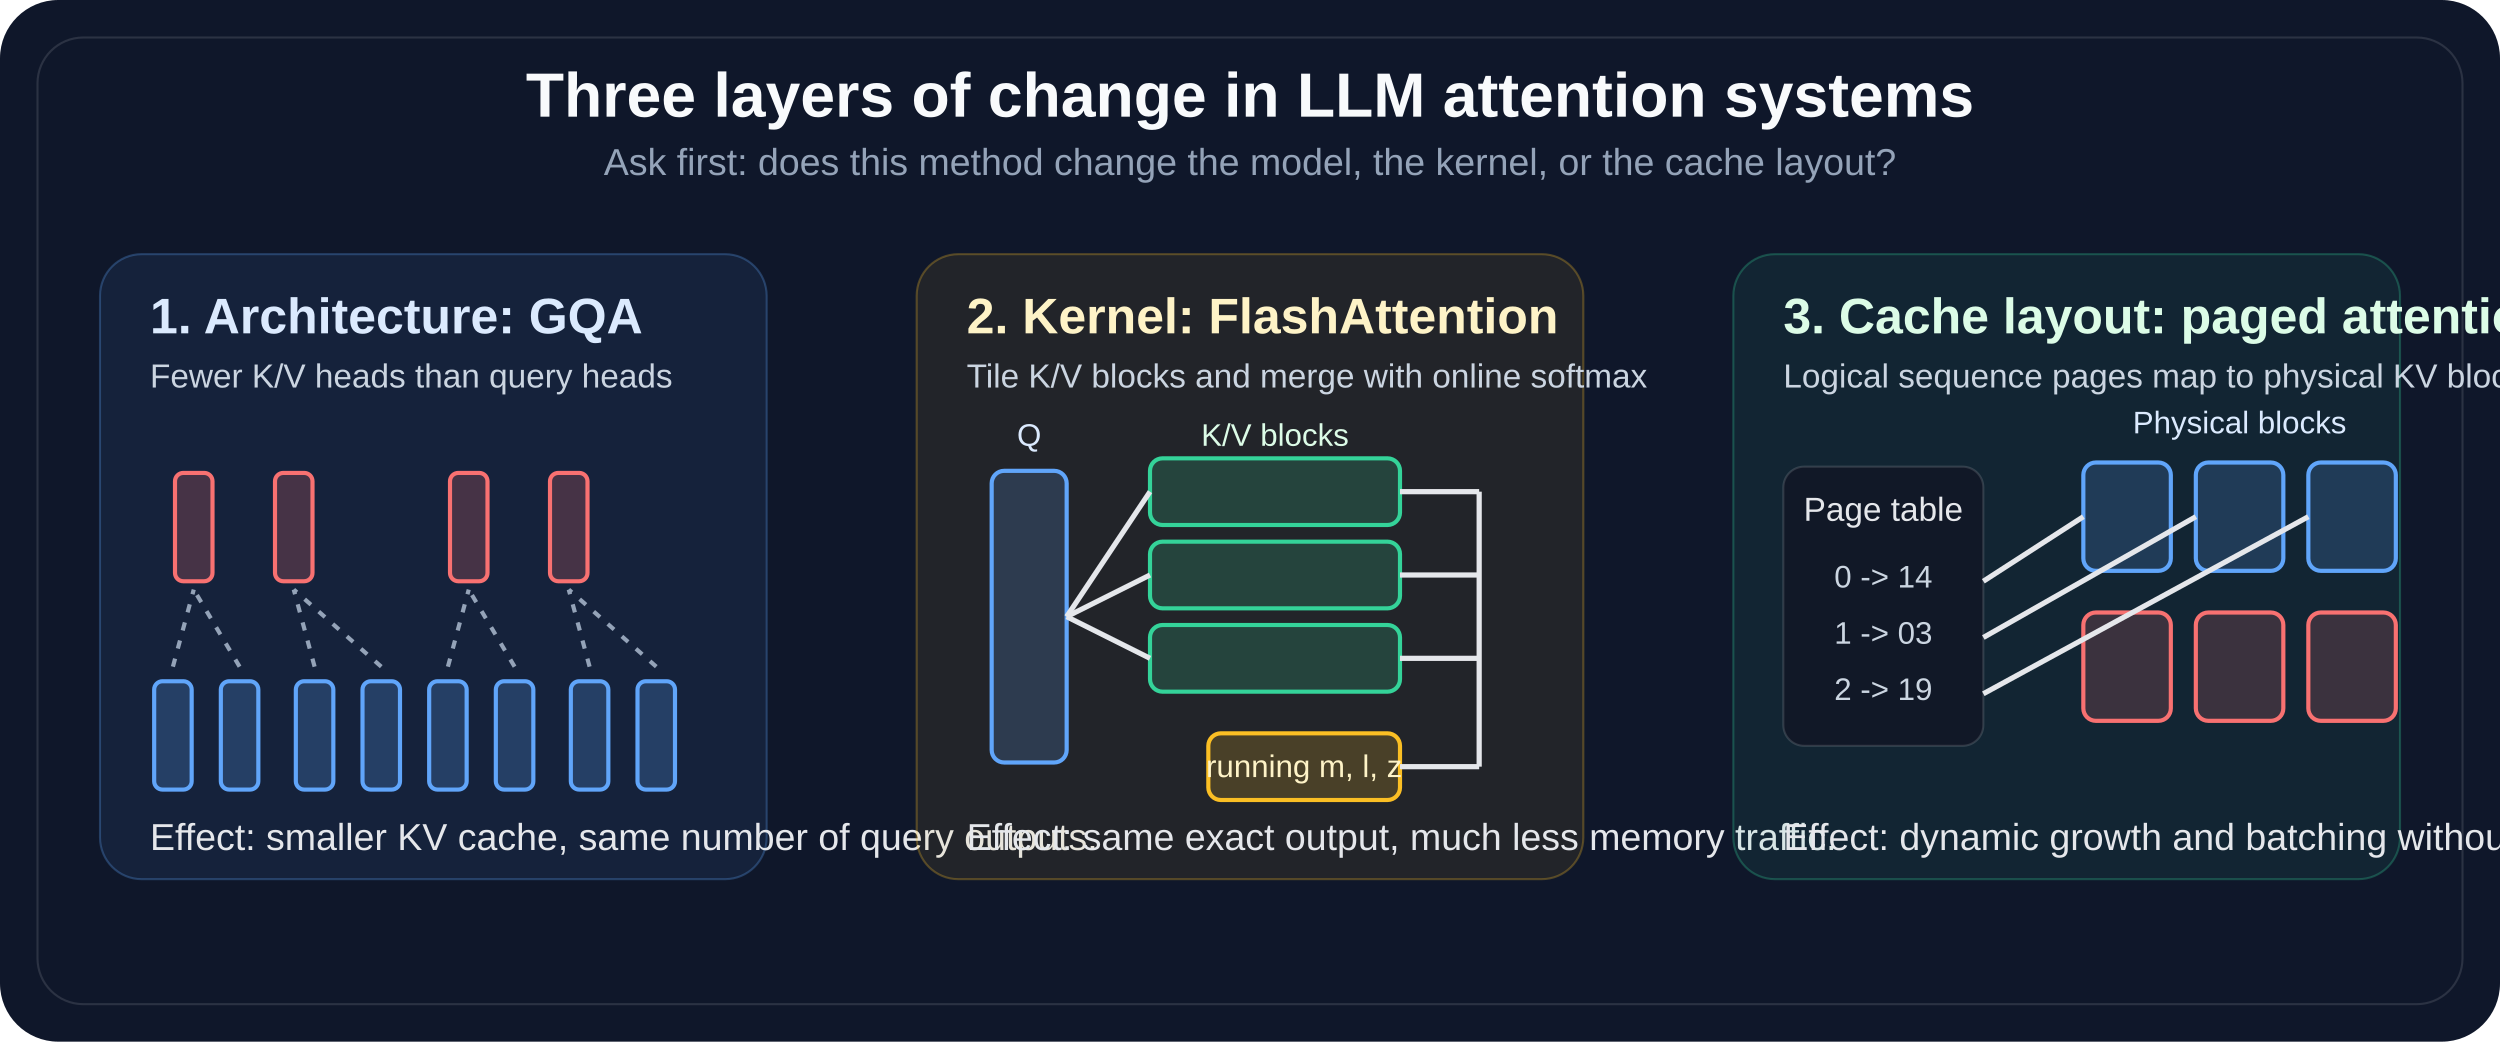
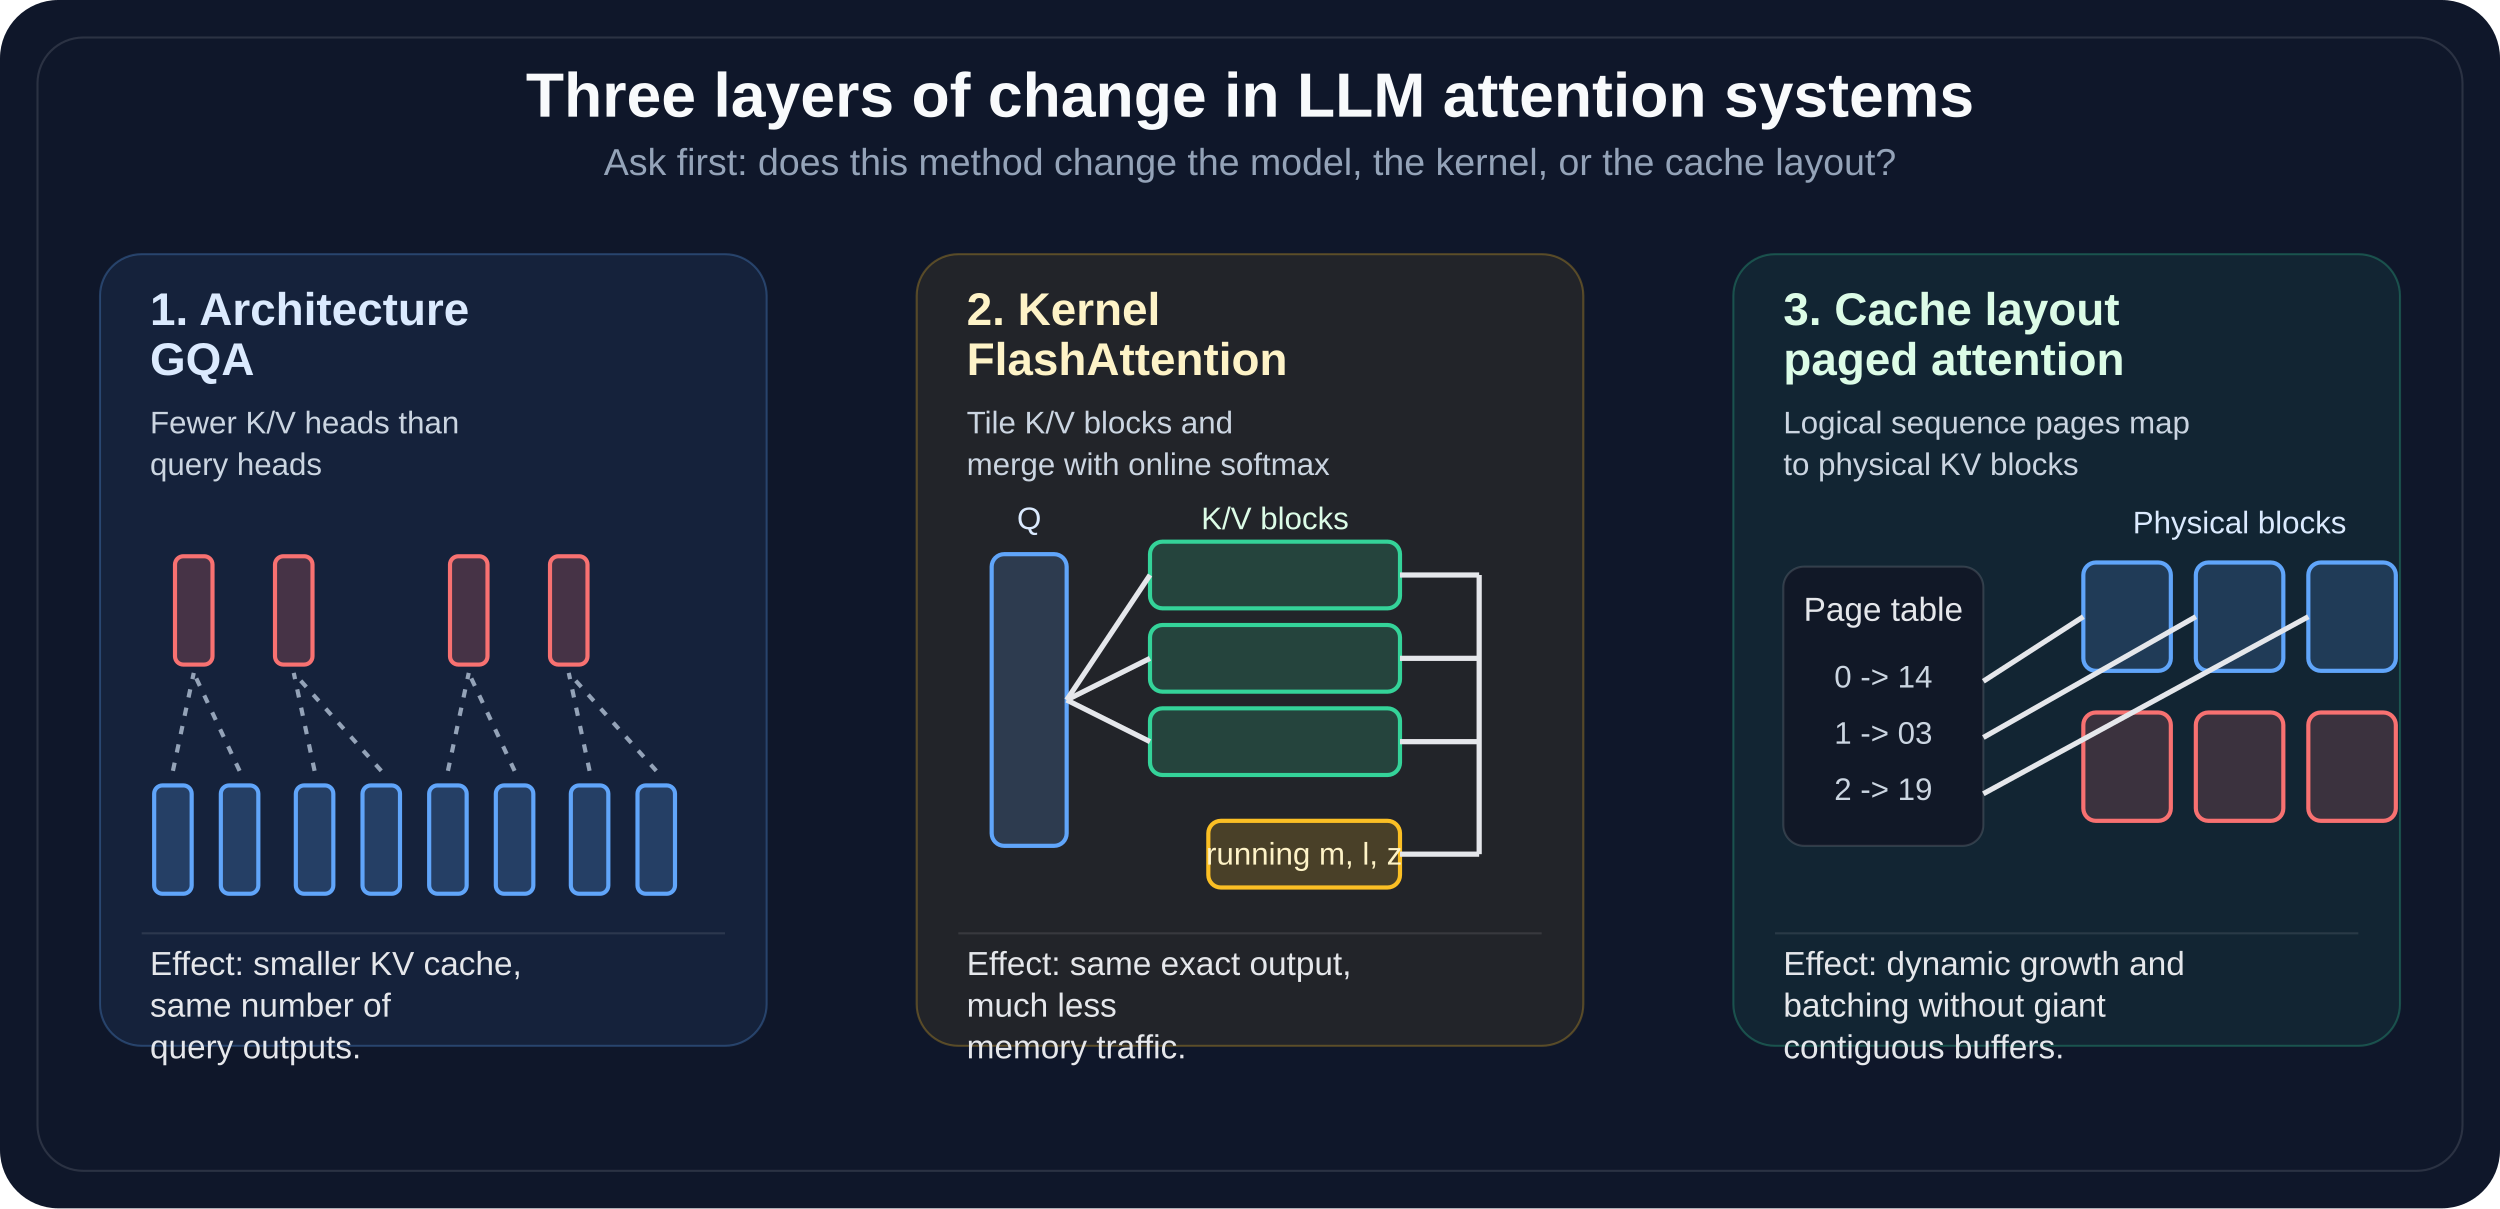
- <svg xmlns="http://www.w3.org/2000/svg" width="1200" height="500" viewBox="0 0 1200 500" fill="none" role="img" aria-labelledby="title desc">
-   <rect width="1200" height="500" rx="28" fill="#0F172A" />
-   <rect x="18" y="18" width="1164" height="464" rx="22" stroke="rgba(255,255,255,0.12)" />
+ <svg xmlns="http://www.w3.org/2000/svg" width="1200" height="580" viewBox="0 0 1200 580" fill="none" role="img" aria-labelledby="title desc">
+   <rect width="1200" height="580" rx="28" fill="#0F172A" />
+   <rect x="18" y="18" width="1164" height="544" rx="22" stroke="rgba(255,255,255,0.12)" />
  <text x="600" y="56" fill="#F8FAFC" font-family="Arial, sans-serif" font-size="30" font-weight="700" text-anchor="middle">Three layers of change in LLM attention systems</text>
  <text x="600" y="84" fill="#94A3B8" font-family="Arial, sans-serif" font-size="18" text-anchor="middle">Ask first: does this method change the model, the kernel, or the cache layout?</text>
  <g transform="translate(48 122)">
-     <rect width="320" height="300" rx="20" fill="rgba(96,165,250,0.08)" stroke="rgba(96,165,250,0.28)" />
-     <text x="24" y="38" fill="#DBEAFE" font-family="Arial, sans-serif" font-size="24" font-weight="700">1. Architecture: GQA</text>
-     <text x="24" y="64" fill="#CBD5E1" font-family="Arial, sans-serif" font-size="16">Fewer K/V heads than query heads</text>
-     <rect x="36" y="105" width="18" height="52" rx="4" fill="#F87171" fill-opacity="0.22" stroke="#F87171" stroke-width="2" />
-     <rect x="84" y="105" width="18" height="52" rx="4" fill="#F87171" fill-opacity="0.22" stroke="#F87171" stroke-width="2" />
-     <rect x="168" y="105" width="18" height="52" rx="4" fill="#F87171" fill-opacity="0.22" stroke="#F87171" stroke-width="2" />
-     <rect x="216" y="105" width="18" height="52" rx="4" fill="#F87171" fill-opacity="0.22" stroke="#F87171" stroke-width="2" />
-     <rect x="26" y="205" width="18" height="52" rx="4" fill="#60A5FA" fill-opacity="0.22" stroke="#60A5FA" stroke-width="2" />
-     <rect x="58" y="205" width="18" height="52" rx="4" fill="#60A5FA" fill-opacity="0.22" stroke="#60A5FA" stroke-width="2" />
-     <rect x="94" y="205" width="18" height="52" rx="4" fill="#60A5FA" fill-opacity="0.22" stroke="#60A5FA" stroke-width="2" />
-     <rect x="126" y="205" width="18" height="52" rx="4" fill="#60A5FA" fill-opacity="0.22" stroke="#60A5FA" stroke-width="2" />
-     <rect x="158" y="205" width="18" height="52" rx="4" fill="#60A5FA" fill-opacity="0.22" stroke="#60A5FA" stroke-width="2" />
-     <rect x="190" y="205" width="18" height="52" rx="4" fill="#60A5FA" fill-opacity="0.22" stroke="#60A5FA" stroke-width="2" />
-     <rect x="226" y="205" width="18" height="52" rx="4" fill="#60A5FA" fill-opacity="0.22" stroke="#60A5FA" stroke-width="2" />
-     <rect x="258" y="205" width="18" height="52" rx="4" fill="#60A5FA" fill-opacity="0.22" stroke="#60A5FA" stroke-width="2" />
-     <line x1="35" y1="198" x2="45" y2="161" stroke="#94A3B8" stroke-width="2" stroke-dasharray="4 5" />
-     <line x1="67" y1="198" x2="45" y2="161" stroke="#94A3B8" stroke-width="2" stroke-dasharray="4 5" />
-     <line x1="103" y1="198" x2="93" y2="161" stroke="#94A3B8" stroke-width="2" stroke-dasharray="4 5" />
-     <line x1="135" y1="198" x2="93" y2="161" stroke="#94A3B8" stroke-width="2" stroke-dasharray="4 5" />
-     <line x1="167" y1="198" x2="177" y2="161" stroke="#94A3B8" stroke-width="2" stroke-dasharray="4 5" />
-     <line x1="199" y1="198" x2="177" y2="161" stroke="#94A3B8" stroke-width="2" stroke-dasharray="4 5" />
-     <line x1="235" y1="198" x2="225" y2="161" stroke="#94A3B8" stroke-width="2" stroke-dasharray="4 5" />
-     <line x1="267" y1="198" x2="225" y2="161" stroke="#94A3B8" stroke-width="2" stroke-dasharray="4 5" />
-     <text x="24" y="286" fill="#E5E7EB" font-family="Arial, sans-serif" font-size="18">Effect: smaller KV cache, same number of query outputs.</text>
+     <rect width="320" height="380" rx="20" fill="rgba(96,165,250,0.08)" stroke="rgba(96,165,250,0.28)" />
+     <text x="24" y="34" fill="#DBEAFE" font-family="Arial, sans-serif" font-size="22" font-weight="700">
+       <tspan x="24" dy="0">1. Architecture</tspan>
+       <tspan x="24" dy="24">GQA</tspan>
+     </text>
+     <text x="24" y="86" fill="#CBD5E1" font-family="Arial, sans-serif" font-size="15">
+       <tspan x="24" dy="0">Fewer K/V heads than</tspan>
+       <tspan x="24" dy="20">query heads</tspan>
+     </text>
+     <rect x="36" y="145" width="18" height="52" rx="4" fill="#F87171" fill-opacity="0.22" stroke="#F87171" stroke-width="2" />
+     <rect x="84" y="145" width="18" height="52" rx="4" fill="#F87171" fill-opacity="0.22" stroke="#F87171" stroke-width="2" />
+     <rect x="168" y="145" width="18" height="52" rx="4" fill="#F87171" fill-opacity="0.22" stroke="#F87171" stroke-width="2" />
+     <rect x="216" y="145" width="18" height="52" rx="4" fill="#F87171" fill-opacity="0.22" stroke="#F87171" stroke-width="2" />
+     <rect x="26" y="255" width="18" height="52" rx="4" fill="#60A5FA" fill-opacity="0.22" stroke="#60A5FA" stroke-width="2" />
+     <rect x="58" y="255" width="18" height="52" rx="4" fill="#60A5FA" fill-opacity="0.22" stroke="#60A5FA" stroke-width="2" />
+     <rect x="94" y="255" width="18" height="52" rx="4" fill="#60A5FA" fill-opacity="0.22" stroke="#60A5FA" stroke-width="2" />
+     <rect x="126" y="255" width="18" height="52" rx="4" fill="#60A5FA" fill-opacity="0.22" stroke="#60A5FA" stroke-width="2" />
+     <rect x="158" y="255" width="18" height="52" rx="4" fill="#60A5FA" fill-opacity="0.22" stroke="#60A5FA" stroke-width="2" />
+     <rect x="190" y="255" width="18" height="52" rx="4" fill="#60A5FA" fill-opacity="0.22" stroke="#60A5FA" stroke-width="2" />
+     <rect x="226" y="255" width="18" height="52" rx="4" fill="#60A5FA" fill-opacity="0.22" stroke="#60A5FA" stroke-width="2" />
+     <rect x="258" y="255" width="18" height="52" rx="4" fill="#60A5FA" fill-opacity="0.22" stroke="#60A5FA" stroke-width="2" />
+     <line x1="35" y1="248" x2="45" y2="201" stroke="#94A3B8" stroke-width="2" stroke-dasharray="4 5" />
+     <line x1="67" y1="248" x2="45" y2="201" stroke="#94A3B8" stroke-width="2" stroke-dasharray="4 5" />
+     <line x1="103" y1="248" x2="93" y2="201" stroke="#94A3B8" stroke-width="2" stroke-dasharray="4 5" />
+     <line x1="135" y1="248" x2="93" y2="201" stroke="#94A3B8" stroke-width="2" stroke-dasharray="4 5" />
+     <line x1="167" y1="248" x2="177" y2="201" stroke="#94A3B8" stroke-width="2" stroke-dasharray="4 5" />
+     <line x1="199" y1="248" x2="177" y2="201" stroke="#94A3B8" stroke-width="2" stroke-dasharray="4 5" />
+     <line x1="235" y1="248" x2="225" y2="201" stroke="#94A3B8" stroke-width="2" stroke-dasharray="4 5" />
+     <line x1="267" y1="248" x2="225" y2="201" stroke="#94A3B8" stroke-width="2" stroke-dasharray="4 5" />
+     <line x1="20" y1="326" x2="300" y2="326" stroke="rgba(255,255,255,0.10)" />
+     <text x="24" y="346" fill="#E5E7EB" font-family="Arial, sans-serif" font-size="16">
+       <tspan x="24" dy="0">Effect: smaller KV cache,</tspan>
+       <tspan x="24" dy="20">same number of</tspan>
+       <tspan x="24" dy="20">query outputs.</tspan>
+     </text>
  </g>
  <g transform="translate(440 122)">
-     <rect width="320" height="300" rx="20" fill="rgba(251,191,36,0.08)" stroke="rgba(251,191,36,0.28)" />
-     <text x="24" y="38" fill="#FEF3C7" font-family="Arial, sans-serif" font-size="24" font-weight="700">2. Kernel: FlashAttention</text>
-     <text x="24" y="64" fill="#CBD5E1" font-family="Arial, sans-serif" font-size="16">Tile K/V blocks and merge with online softmax</text>
-     <rect x="36" y="104" width="36" height="140" rx="6" fill="#60A5FA" fill-opacity="0.18" stroke="#60A5FA" stroke-width="2" />
-     <text x="54" y="92" fill="#DBEAFE" font-family="Arial, sans-serif" font-size="15" text-anchor="middle">Q</text>
-     <rect x="112" y="98" width="120" height="32" rx="6" fill="#34D399" fill-opacity="0.18" stroke="#34D399" stroke-width="2" />
+     <rect width="320" height="380" rx="20" fill="rgba(251,191,36,0.08)" stroke="rgba(251,191,36,0.28)" />
+     <text x="24" y="34" fill="#FEF3C7" font-family="Arial, sans-serif" font-size="22" font-weight="700">
+       <tspan x="24" dy="0">2. Kernel</tspan>
+       <tspan x="24" dy="24">FlashAttention</tspan>
+     </text>
+     <text x="24" y="86" fill="#CBD5E1" font-family="Arial, sans-serif" font-size="15">
+       <tspan x="24" dy="0">Tile K/V blocks and</tspan>
+       <tspan x="24" dy="20">merge with online softmax</tspan>
+     </text>
+     <rect x="36" y="144" width="36" height="140" rx="6" fill="#60A5FA" fill-opacity="0.18" stroke="#60A5FA" stroke-width="2" />
+     <text x="54" y="132" fill="#DBEAFE" font-family="Arial, sans-serif" font-size="15" text-anchor="middle">Q</text>
    <rect x="112" y="138" width="120" height="32" rx="6" fill="#34D399" fill-opacity="0.18" stroke="#34D399" stroke-width="2" />
    <rect x="112" y="178" width="120" height="32" rx="6" fill="#34D399" fill-opacity="0.18" stroke="#34D399" stroke-width="2" />
-     <text x="172" y="92" fill="#DCFCE7" font-family="Arial, sans-serif" font-size="15" text-anchor="middle">K/V blocks</text>
-     <rect x="140" y="230" width="92" height="32" rx="6" fill="#FBBF24" fill-opacity="0.18" stroke="#FBBF24" stroke-width="2" />
-     <text x="186" y="251" fill="#FEF3C7" font-family="Arial, sans-serif" font-size="15" text-anchor="middle">running m, l, z</text>
-     <line x1="72" y1="174" x2="112" y2="114" stroke="#E5E7EB" stroke-width="2.5" />
-     <line x1="72" y1="174" x2="112" y2="154" stroke="#E5E7EB" stroke-width="2.5" />
-     <line x1="72" y1="174" x2="112" y2="194" stroke="#E5E7EB" stroke-width="2.5" />
-     <line x1="232" y1="114" x2="270" y2="114" stroke="#E5E7EB" stroke-width="2.5" />
+     <rect x="112" y="218" width="120" height="32" rx="6" fill="#34D399" fill-opacity="0.18" stroke="#34D399" stroke-width="2" />
+     <text x="172" y="132" fill="#DCFCE7" font-family="Arial, sans-serif" font-size="15" text-anchor="middle">K/V blocks</text>
+     <rect x="140" y="272" width="92" height="32" rx="6" fill="#FBBF24" fill-opacity="0.18" stroke="#FBBF24" stroke-width="2" />
+     <text x="186" y="293" fill="#FEF3C7" font-family="Arial, sans-serif" font-size="15" text-anchor="middle">running m, l, z</text>
+     <line x1="72" y1="214" x2="112" y2="154" stroke="#E5E7EB" stroke-width="2.5" />
+     <line x1="72" y1="214" x2="112" y2="194" stroke="#E5E7EB" stroke-width="2.5" />
+     <line x1="72" y1="214" x2="112" y2="234" stroke="#E5E7EB" stroke-width="2.5" />
    <line x1="232" y1="154" x2="270" y2="154" stroke="#E5E7EB" stroke-width="2.5" />
    <line x1="232" y1="194" x2="270" y2="194" stroke="#E5E7EB" stroke-width="2.5" />
-     <line x1="270" y1="114" x2="270" y2="246" stroke="#E5E7EB" stroke-width="2.5" />
-     <line x1="270" y1="246" x2="232" y2="246" stroke="#E5E7EB" stroke-width="2.5" />
-     <text x="24" y="286" fill="#E5E7EB" font-family="Arial, sans-serif" font-size="18">Effect: same exact output, much less memory traffic.</text>
+     <line x1="232" y1="234" x2="270" y2="234" stroke="#E5E7EB" stroke-width="2.5" />
+     <line x1="270" y1="154" x2="270" y2="288" stroke="#E5E7EB" stroke-width="2.5" />
+     <line x1="270" y1="288" x2="232" y2="288" stroke="#E5E7EB" stroke-width="2.5" />
+     <line x1="20" y1="326" x2="300" y2="326" stroke="rgba(255,255,255,0.10)" />
+     <text x="24" y="346" fill="#E5E7EB" font-family="Arial, sans-serif" font-size="16">
+       <tspan x="24" dy="0">Effect: same exact output,</tspan>
+       <tspan x="24" dy="20">much less</tspan>
+       <tspan x="24" dy="20">memory traffic.</tspan>
+     </text>
  </g>
  <g transform="translate(832 122)">
-     <rect width="320" height="300" rx="20" fill="rgba(52,211,153,0.08)" stroke="rgba(52,211,153,0.28)" />
-     <text x="24" y="38" fill="#DCFCE7" font-family="Arial, sans-serif" font-size="24" font-weight="700">3. Cache layout: paged attention</text>
-     <text x="24" y="64" fill="#CBD5E1" font-family="Arial, sans-serif" font-size="16">Logical sequence pages map to physical KV blocks</text>
-     <rect x="24" y="102" width="96" height="134" rx="10" fill="#111827" stroke="rgba(255,255,255,0.14)" />
-     <text x="72" y="128" fill="#E5E7EB" font-family="Arial, sans-serif" font-size="16" text-anchor="middle">Page table</text>
-     <text x="72" y="160" fill="#CBD5E1" font-family="Arial, sans-serif" font-size="15" text-anchor="middle">0 -&gt; 14</text>
-     <text x="72" y="187" fill="#CBD5E1" font-family="Arial, sans-serif" font-size="15" text-anchor="middle">1 -&gt; 03</text>
-     <text x="72" y="214" fill="#CBD5E1" font-family="Arial, sans-serif" font-size="15" text-anchor="middle">2 -&gt; 19</text>
-     <rect x="168" y="100" width="42" height="52" rx="6" fill="#60A5FA" fill-opacity="0.18" stroke="#60A5FA" stroke-width="2" />
-     <rect x="222" y="100" width="42" height="52" rx="6" fill="#60A5FA" fill-opacity="0.18" stroke="#60A5FA" stroke-width="2" />
-     <rect x="276" y="100" width="42" height="52" rx="6" fill="#60A5FA" fill-opacity="0.18" stroke="#60A5FA" stroke-width="2" />
-     <rect x="168" y="172" width="42" height="52" rx="6" fill="#F87171" fill-opacity="0.18" stroke="#F87171" stroke-width="2" />
-     <rect x="222" y="172" width="42" height="52" rx="6" fill="#F87171" fill-opacity="0.18" stroke="#F87171" stroke-width="2" />
-     <rect x="276" y="172" width="42" height="52" rx="6" fill="#F87171" fill-opacity="0.18" stroke="#F87171" stroke-width="2" />
-     <text x="243" y="86" fill="#DBEAFE" font-family="Arial, sans-serif" font-size="15" text-anchor="middle">Physical blocks</text>
-     <line x1="120" y1="157" x2="168" y2="126" stroke="#E5E7EB" stroke-width="2.5" />
-     <line x1="120" y1="184" x2="222" y2="126" stroke="#E5E7EB" stroke-width="2.5" />
-     <line x1="120" y1="211" x2="276" y2="126" stroke="#E5E7EB" stroke-width="2.5" />
-     <text x="24" y="286" fill="#E5E7EB" font-family="Arial, sans-serif" font-size="18">Effect: dynamic growth and batching without giant contiguous buffers.</text>
+     <rect width="320" height="380" rx="20" fill="rgba(52,211,153,0.08)" stroke="rgba(52,211,153,0.28)" />
+     <text x="24" y="34" fill="#DCFCE7" font-family="Arial, sans-serif" font-size="22" font-weight="700">
+       <tspan x="24" dy="0">3. Cache layout</tspan>
+       <tspan x="24" dy="24">paged attention</tspan>
+     </text>
+     <text x="24" y="86" fill="#CBD5E1" font-family="Arial, sans-serif" font-size="15">
+       <tspan x="24" dy="0">Logical sequence pages map</tspan>
+       <tspan x="24" dy="20">to physical KV blocks</tspan>
+     </text>
+     <rect x="24" y="150" width="96" height="134" rx="10" fill="#111827" stroke="rgba(255,255,255,0.14)" />
+     <text x="72" y="176" fill="#E5E7EB" font-family="Arial, sans-serif" font-size="16" text-anchor="middle">Page table</text>
+     <text x="72" y="208" fill="#CBD5E1" font-family="Arial, sans-serif" font-size="15" text-anchor="middle">0 -&gt; 14</text>
+     <text x="72" y="235" fill="#CBD5E1" font-family="Arial, sans-serif" font-size="15" text-anchor="middle">1 -&gt; 03</text>
+     <text x="72" y="262" fill="#CBD5E1" font-family="Arial, sans-serif" font-size="15" text-anchor="middle">2 -&gt; 19</text>
+     <rect x="168" y="148" width="42" height="52" rx="6" fill="#60A5FA" fill-opacity="0.18" stroke="#60A5FA" stroke-width="2" />
+     <rect x="222" y="148" width="42" height="52" rx="6" fill="#60A5FA" fill-opacity="0.18" stroke="#60A5FA" stroke-width="2" />
+     <rect x="276" y="148" width="42" height="52" rx="6" fill="#60A5FA" fill-opacity="0.18" stroke="#60A5FA" stroke-width="2" />
+     <rect x="168" y="220" width="42" height="52" rx="6" fill="#F87171" fill-opacity="0.18" stroke="#F87171" stroke-width="2" />
+     <rect x="222" y="220" width="42" height="52" rx="6" fill="#F87171" fill-opacity="0.18" stroke="#F87171" stroke-width="2" />
+     <rect x="276" y="220" width="42" height="52" rx="6" fill="#F87171" fill-opacity="0.18" stroke="#F87171" stroke-width="2" />
+     <text x="243" y="134" fill="#DBEAFE" font-family="Arial, sans-serif" font-size="15" text-anchor="middle">Physical blocks</text>
+     <line x1="120" y1="205" x2="168" y2="174" stroke="#E5E7EB" stroke-width="2.5" />
+     <line x1="120" y1="232" x2="222" y2="174" stroke="#E5E7EB" stroke-width="2.5" />
+     <line x1="120" y1="259" x2="276" y2="174" stroke="#E5E7EB" stroke-width="2.5" />
+     <line x1="20" y1="326" x2="300" y2="326" stroke="rgba(255,255,255,0.10)" />
+     <text x="24" y="346" fill="#E5E7EB" font-family="Arial, sans-serif" font-size="16">
+       <tspan x="24" dy="0">Effect: dynamic growth and</tspan>
+       <tspan x="24" dy="20">batching without giant</tspan>
+       <tspan x="24" dy="20">contiguous buffers.</tspan>
+     </text>
  </g>
</svg>
